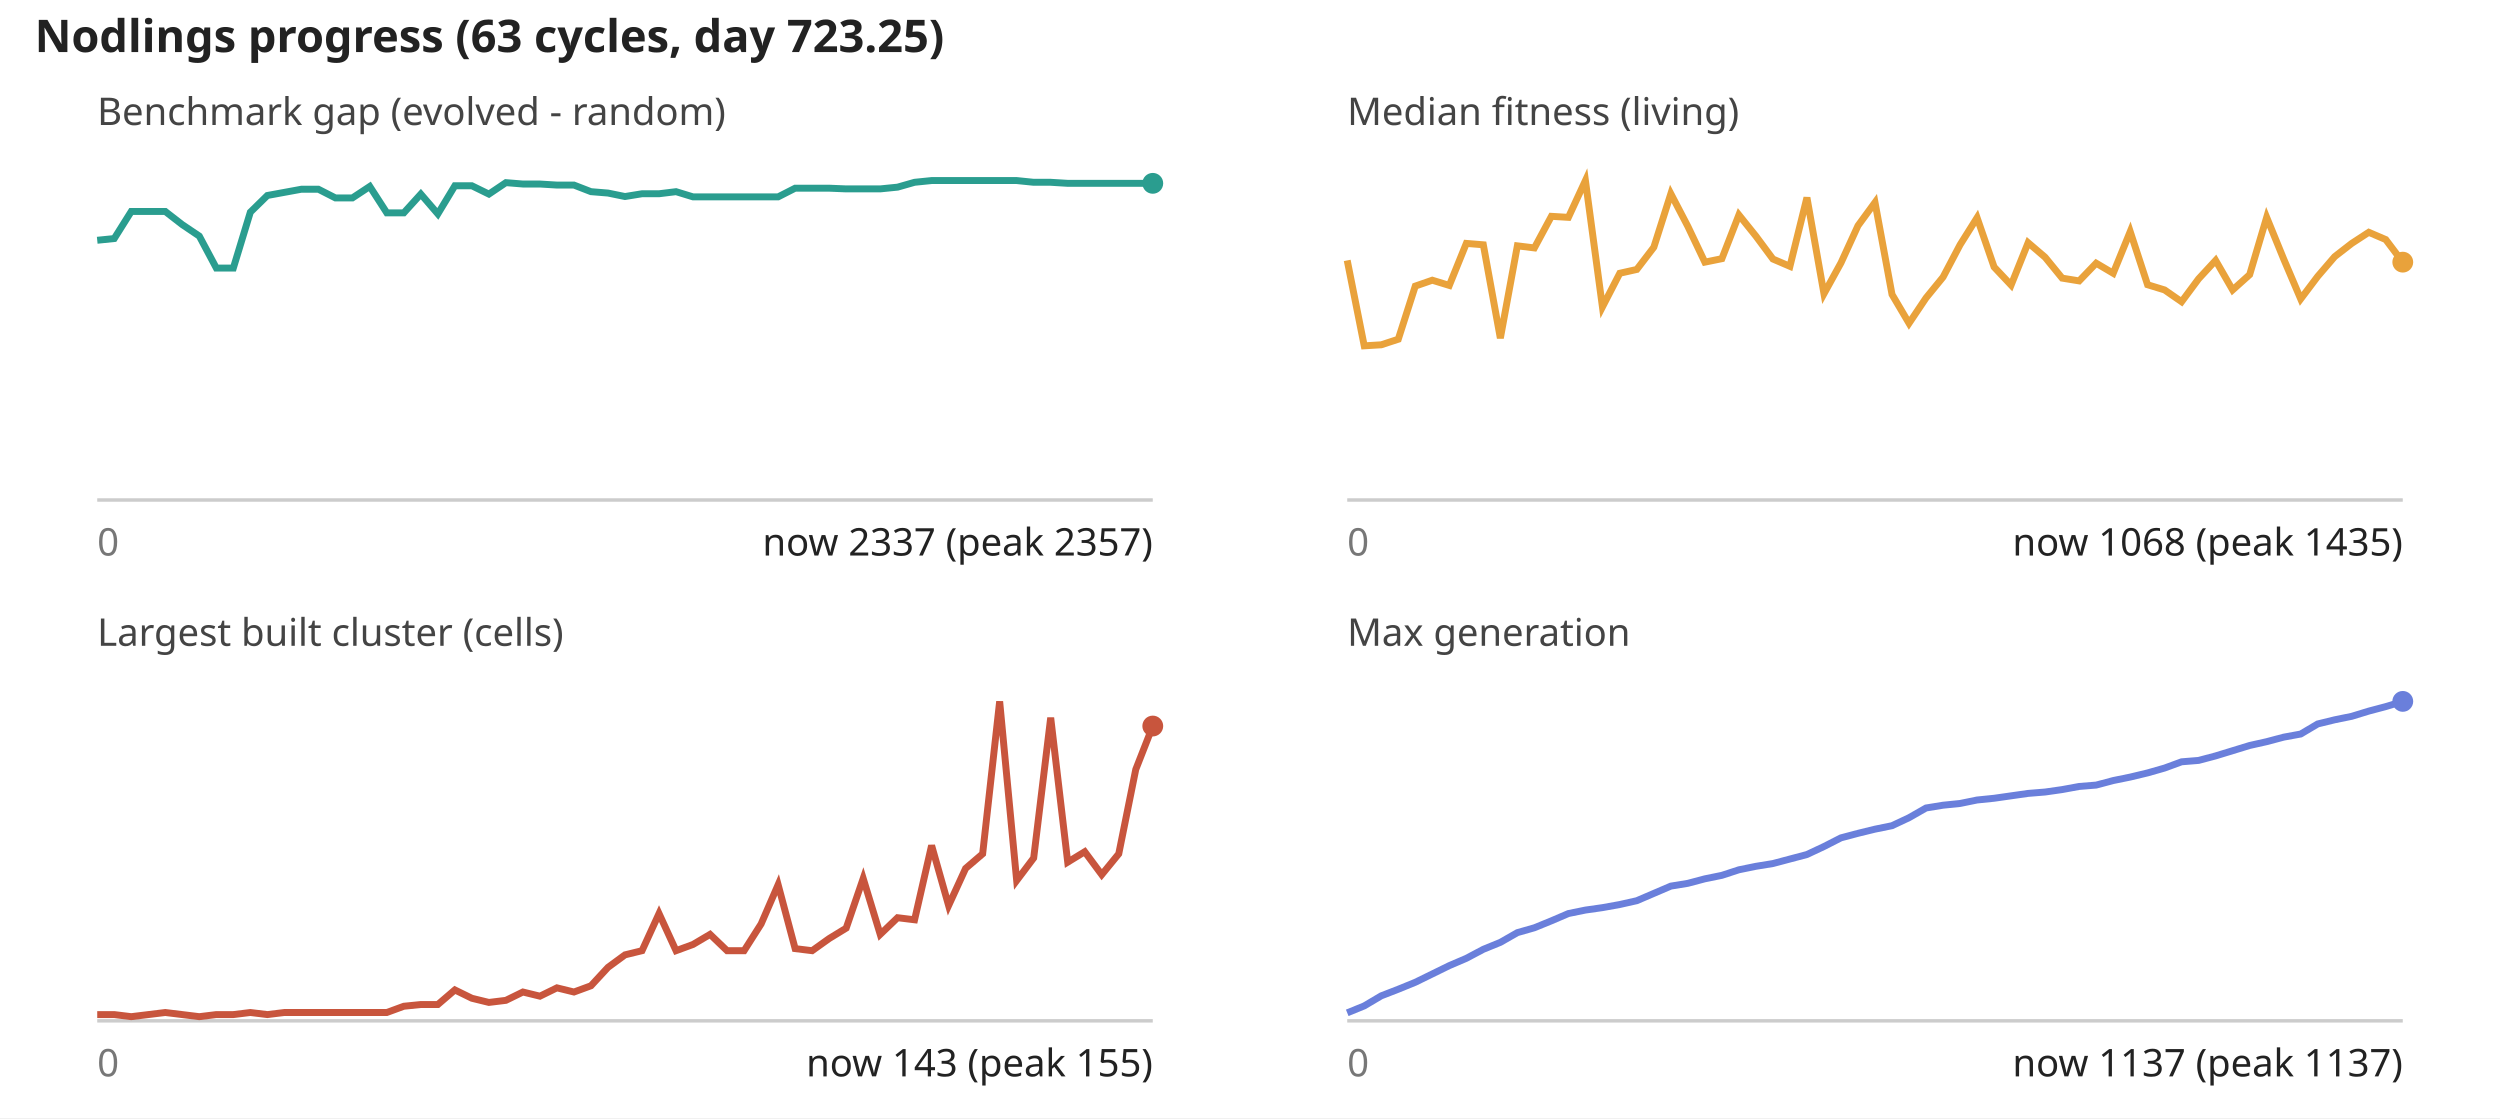
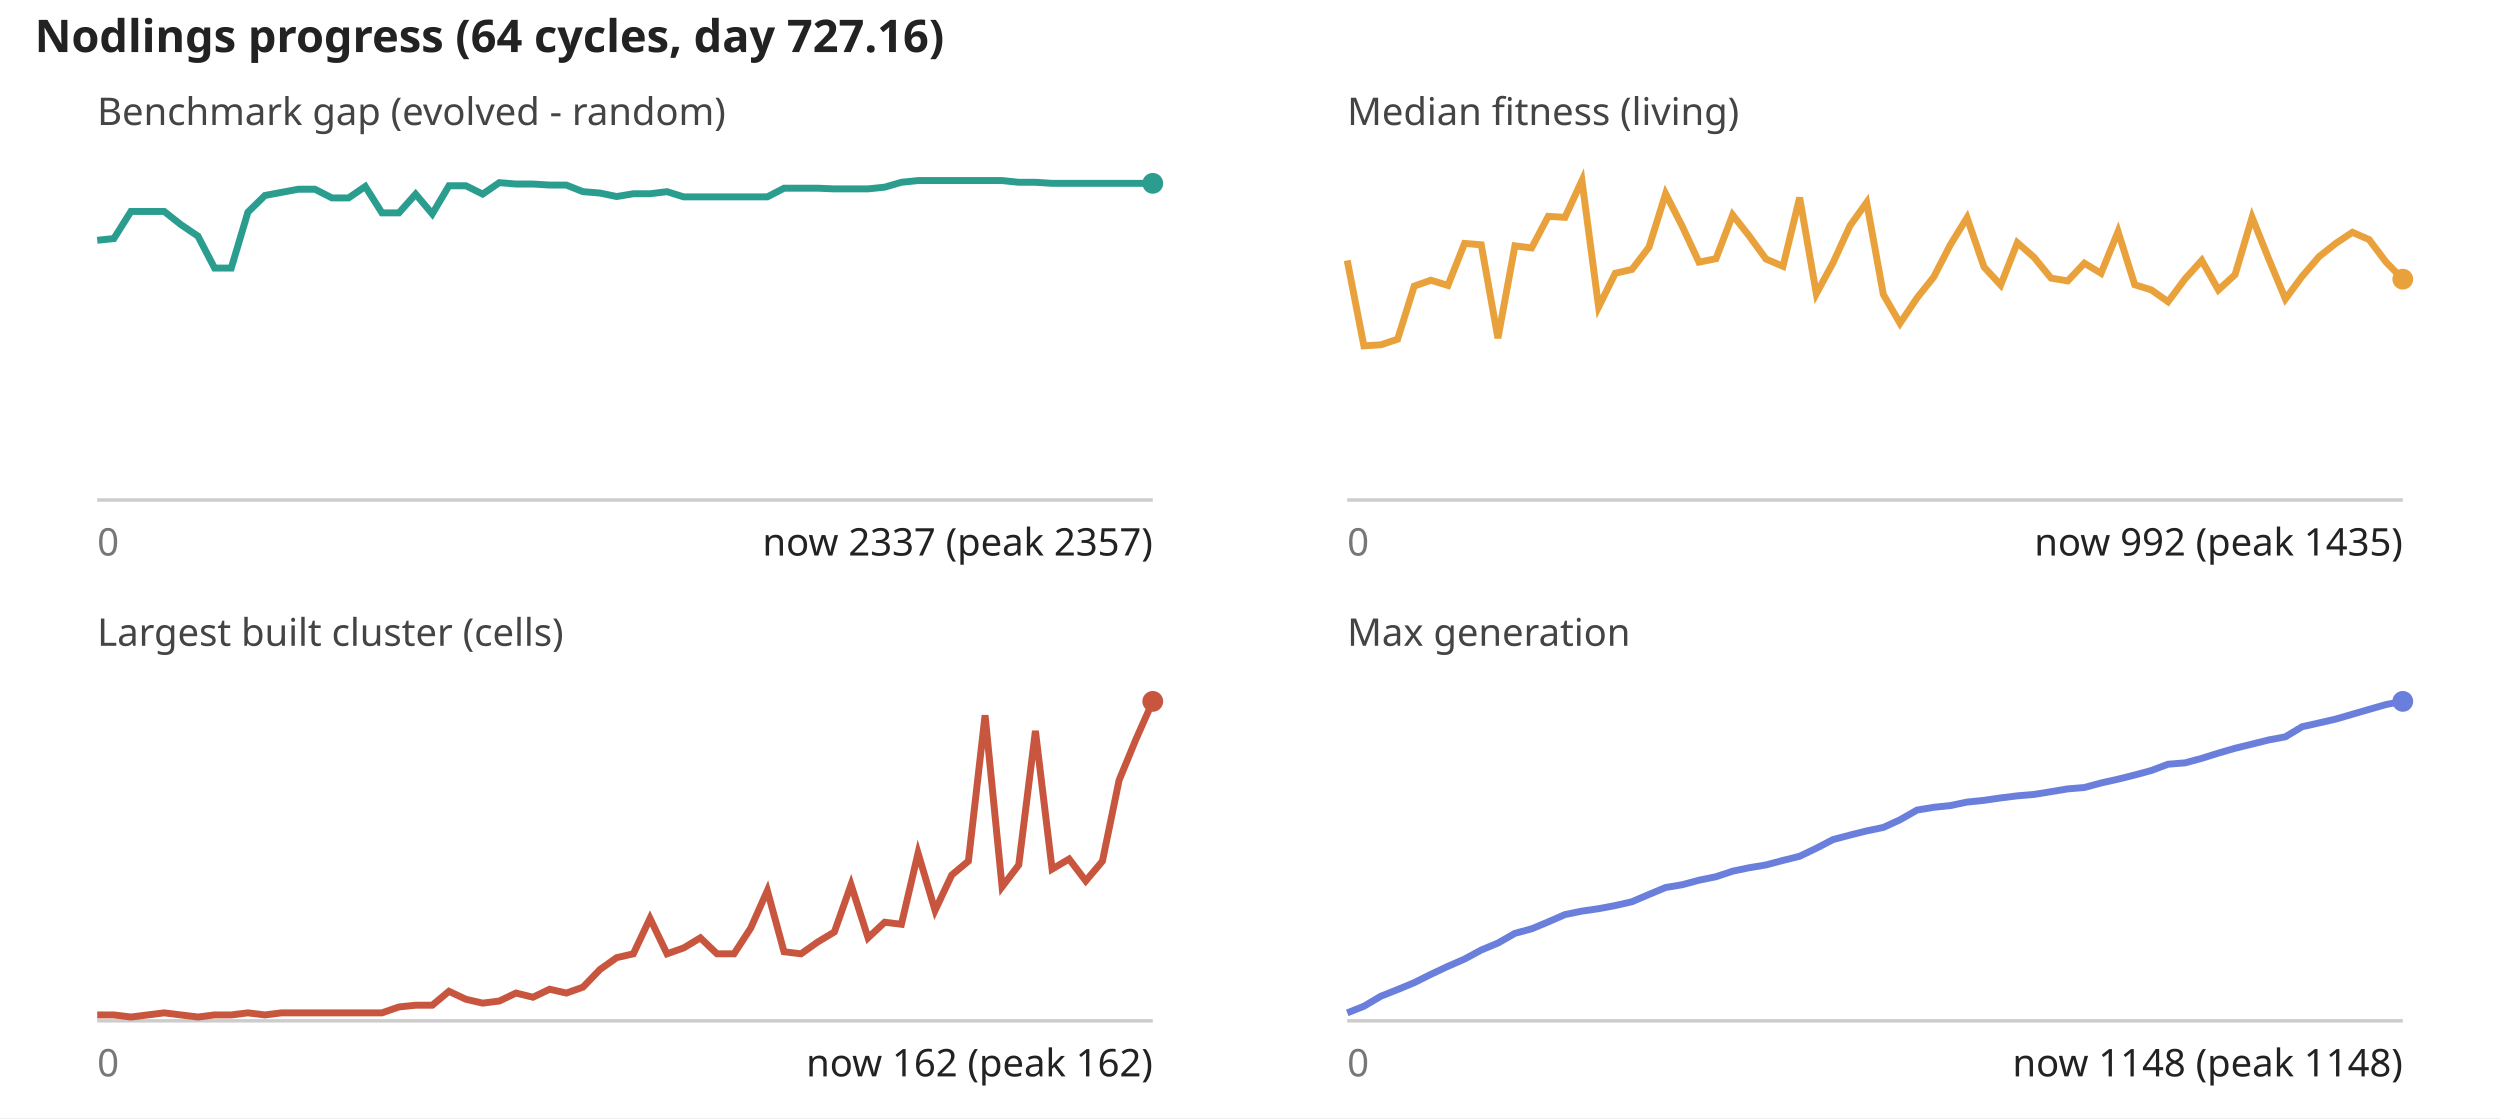
<svg xmlns="http://www.w3.org/2000/svg" viewBox="0 0 720 322" font-family="sans-serif" font-size="11">
  <rect width="100%" height="100%" fill="#fff" />
-   <text x="10" y="15" font-size="13" font-weight="bold" fill="#222">Nodlings progress (63 cycles, day 723.25)</text>
+   <text x="10" y="15" font-size="13" font-weight="bold" fill="#222">Nodlings progress (64 cycles, day 727.16)</text>
  <text x="28" y="36" fill="#444">Benchmark gap (evolved - random)</text>
  <line x1="28" y1="144" x2="332" y2="144" stroke="#ccc" />
-   <polyline fill="none" stroke="#2a9d8f" stroke-width="2" points="28.0,69.2 32.9,68.7 37.8,60.9 42.7,60.9 47.6,60.9 52.5,64.7 57.4,68.0 62.3,77.2 67.2,77.2 72.1,61.1 77.0,56.3 81.9,55.4 86.8,54.5 91.7,54.5 96.6,57.0 101.5,57.0 106.5,53.7 111.4,61.3 116.3,61.3 121.2,55.9 126.1,61.6 131.0,53.5 135.9,53.5 140.8,55.9 145.7,52.6 150.6,53.0 155.5,53.0 160.4,53.3 165.3,53.3 170.2,55.2 175.1,55.6 180.0,56.6 184.9,55.8 189.8,55.8 194.7,55.2 199.6,56.7 204.5,56.7 209.4,56.7 214.3,56.7 219.2,56.7 224.1,56.7 229.0,54.2 233.9,54.2 238.8,54.2 243.7,54.4 248.6,54.4 253.5,54.4 258.5,53.9 263.4,52.5 268.3,52.0 273.2,52.0 278.1,52.0 283.0,52.0 287.9,52.0 292.8,52.0 297.7,52.5 302.6,52.5 307.5,52.8 312.4,52.8 317.3,52.8 322.2,52.8 327.1,52.8 332.0,52.8" />
+   <polyline fill="none" stroke="#2a9d8f" stroke-width="2" points="28.0,69.2 32.8,68.7 37.7,60.9 42.5,60.9 47.3,60.9 52.1,64.7 57.0,68.0 61.8,77.2 66.6,77.2 71.4,61.1 76.3,56.3 81.1,55.4 85.9,54.5 90.7,54.5 95.6,57.0 100.4,57.0 105.2,53.7 110.0,61.3 114.9,61.3 119.7,55.9 124.5,61.6 129.3,53.5 134.2,53.5 139.0,55.9 143.8,52.6 148.6,53.0 153.5,53.0 158.3,53.3 163.1,53.3 167.9,55.2 172.8,55.6 177.6,56.6 182.4,55.8 187.2,55.8 192.1,55.2 196.9,56.7 201.7,56.7 206.5,56.7 211.4,56.7 216.2,56.7 221.0,56.7 225.8,54.2 230.7,54.2 235.5,54.2 240.3,54.4 245.1,54.4 250.0,54.4 254.8,53.9 259.6,52.5 264.4,52.0 269.3,52.0 274.1,52.0 278.9,52.0 283.7,52.0 288.6,52.0 293.4,52.5 298.2,52.5 303.0,52.8 307.9,52.8 312.7,52.8 317.5,52.8 322.3,52.8 327.2,52.8 332.0,52.8" />
  <circle cx="332.0" cy="52.8" r="3" fill="#2a9d8f" />
  <text x="28" y="160" fill="#777">0</text>
  <text x="332" y="160" text-anchor="end" fill="#222">now 2337 (peak 2357)</text>
  <text x="388" y="36" fill="#444">Median fitness (living)</text>
  <line x1="388" y1="144" x2="692" y2="144" stroke="#ccc" />
-   <polyline fill="none" stroke="#e9a23b" stroke-width="2" points="388.0,75.0 392.9,99.6 397.8,99.3 402.7,97.7 407.6,82.4 412.5,80.7 417.4,82.2 422.3,70.1 427.2,70.5 432.1,97.4 437.0,70.8 441.9,71.4 446.8,62.3 451.7,62.6 456.6,52.0 461.5,88.4 466.5,78.7 471.4,77.6 476.3,71.2 481.2,55.8 486.1,65.2 491.0,75.5 495.9,74.5 500.8,61.9 505.7,68.0 510.6,74.6 515.5,76.7 520.4,56.9 525.3,84.6 530.2,75.7 535.1,65.0 540.0,58.3 544.9,84.8 549.8,93.1 554.7,85.8 559.6,79.8 564.5,70.5 569.4,62.7 574.3,76.9 579.2,82.1 584.1,69.9 589.0,74.1 593.9,80.1 598.8,80.9 603.7,75.8 608.6,78.7 613.5,66.7 618.5,82.0 623.4,83.5 628.3,86.9 633.2,80.3 638.1,75.0 643.0,83.5 647.9,79.1 652.8,62.6 657.7,74.6 662.6,86.1 667.5,79.6 672.4,73.9 677.3,70.1 682.2,66.9 687.1,69.0 692.0,75.5" />
-   <circle cx="692.0" cy="75.5" r="3" fill="#e9a23b" />
+   <polyline fill="none" stroke="#e9a23b" stroke-width="2" points="388.0,75.0 392.8,99.6 397.7,99.3 402.5,97.7 407.3,82.4 412.1,80.7 417.0,82.2 421.8,70.1 426.6,70.5 431.4,97.4 436.3,70.8 441.1,71.4 445.9,62.3 450.7,62.6 455.6,52.0 460.4,88.4 465.2,78.7 470.0,77.6 474.9,71.2 479.7,55.8 484.5,65.2 489.3,75.5 494.2,74.5 499.0,61.9 503.8,68.0 508.6,74.6 513.5,76.7 518.3,56.9 523.1,84.6 527.9,75.7 532.8,65.0 537.6,58.3 542.4,84.8 547.2,93.1 552.1,85.8 556.9,79.8 561.7,70.5 566.5,62.7 571.4,76.9 576.2,82.1 581.0,69.9 585.8,74.1 590.7,80.1 595.5,80.9 600.3,75.8 605.1,78.7 610.0,66.7 614.8,82.0 619.6,83.5 624.4,86.9 629.3,80.3 634.1,75.0 638.9,83.5 643.7,79.1 648.6,62.6 653.4,74.6 658.2,86.1 663.0,79.6 667.9,73.9 672.7,70.1 677.5,66.9 682.3,69.0 687.2,75.5 692.0,80.4" />
+   <circle cx="692.0" cy="80.4" r="3" fill="#e9a23b" />
  <text x="388" y="160" fill="#777">0</text>
-   <text x="692" y="160" text-anchor="end" fill="#222">now 1068 (peak 1435)</text>
+   <text x="692" y="160" text-anchor="end" fill="#222">now 992 (peak 1435)</text>
  <text x="28" y="186" fill="#444">Largest built cluster (cells)</text>
  <line x1="28" y1="294" x2="332" y2="294" stroke="#ccc" />
-   <polyline fill="none" stroke="#c8553d" stroke-width="2" points="28.0,292.2 32.9,292.2 37.8,292.8 42.7,292.2 47.6,291.6 52.5,292.2 57.4,292.8 62.3,292.2 67.2,292.2 72.1,291.6 77.0,292.2 81.9,291.6 86.8,291.6 91.7,291.6 96.6,291.6 101.5,291.6 106.5,291.6 111.4,291.6 116.3,289.8 121.2,289.3 126.1,289.3 131.0,285.1 135.9,287.5 140.8,288.7 145.7,288.1 150.6,285.7 155.5,286.9 160.4,284.5 165.3,285.7 170.2,283.9 175.1,278.6 180.0,275.0 184.9,273.8 189.8,263.1 194.7,273.8 199.6,272.0 204.5,269.1 209.4,273.8 214.3,273.8 219.2,266.1 224.1,254.8 229.0,273.2 233.9,273.8 238.8,270.3 243.7,267.3 248.6,253.0 253.5,269.1 258.5,264.3 263.4,264.9 268.3,243.5 273.2,260.8 278.1,250.1 283.0,245.9 287.9,202.0 292.8,253.6 297.7,247.1 302.6,206.7 307.5,248.3 312.4,245.3 317.3,251.9 322.2,245.9 327.1,221.6 332.0,209.1" />
-   <circle cx="332.0" cy="209.1" r="3" fill="#c8553d" />
+   <polyline fill="none" stroke="#c8553d" stroke-width="2" points="28.0,292.3 32.8,292.3 37.7,292.9 42.5,292.3 47.3,291.7 52.1,292.3 57.0,292.9 61.8,292.3 66.6,292.3 71.4,291.7 76.3,292.3 81.1,291.7 85.9,291.7 90.7,291.7 95.6,291.7 100.4,291.7 105.2,291.7 110.0,291.7 114.9,290.0 119.7,289.5 124.5,289.5 129.3,285.5 134.2,287.8 139.0,288.9 143.8,288.3 148.6,286.0 153.5,287.2 158.3,284.9 163.1,286.0 167.9,284.3 172.8,279.2 177.6,275.8 182.4,274.7 187.2,264.5 192.1,274.7 196.9,273.0 201.7,270.1 206.5,274.7 211.4,274.7 216.2,267.3 221.0,256.5 225.8,274.1 230.7,274.7 235.5,271.3 240.3,268.4 245.1,254.8 250.0,270.1 254.8,265.6 259.6,266.2 264.4,245.7 269.3,262.2 274.1,252.0 278.9,248.0 283.7,206.0 288.6,255.4 293.4,249.1 298.2,210.5 303.0,250.3 307.9,247.4 312.7,253.7 317.5,248.0 322.3,224.7 327.2,212.8 332.0,202.0" />
+   <circle cx="332.0" cy="202.0" r="3" fill="#c8553d" />
  <text x="28" y="310" fill="#777">0</text>
-   <text x="332" y="310" text-anchor="end" fill="#222">now 143 (peak 155)</text>
+   <text x="332" y="310" text-anchor="end" fill="#222">now 162 (peak 162)</text>
  <text x="388" y="186" fill="#444">Max generation</text>
  <line x1="388" y1="294" x2="692" y2="294" stroke="#ccc" />
-   <polyline fill="none" stroke="#6a7fdb" stroke-width="2" points="388.0,291.7 392.9,289.7 397.8,286.8 402.7,284.9 407.6,282.9 412.5,280.5 417.4,278.1 422.3,276.0 427.2,273.4 432.1,271.4 437.0,268.6 441.9,267.2 446.8,265.2 451.7,263.1 456.6,262.1 461.5,261.4 466.5,260.5 471.4,259.4 476.3,257.3 481.2,255.2 486.1,254.4 491.0,253.1 495.9,252.1 500.8,250.5 505.7,249.5 510.6,248.7 515.5,247.4 520.4,246.1 525.3,243.8 530.2,241.3 535.1,240.0 540.0,238.8 544.9,237.8 549.8,235.5 554.7,232.7 559.6,231.9 564.5,231.4 569.4,230.4 574.3,229.9 579.2,229.2 584.1,228.5 589.0,228.1 593.9,227.4 598.8,226.5 603.7,226.1 608.6,224.8 613.5,223.8 618.5,222.6 623.4,221.2 628.3,219.4 633.2,219.0 638.1,217.7 643.0,216.2 647.9,214.7 652.8,213.6 657.7,212.3 662.6,211.4 667.5,208.5 672.4,207.3 677.3,206.3 682.2,204.8 687.1,203.5 692.0,202.0" />
+   <polyline fill="none" stroke="#6a7fdb" stroke-width="2" points="388.0,291.7 392.8,289.8 397.7,286.9 402.5,285.0 407.3,283.0 412.1,280.6 417.0,278.3 421.8,276.2 426.6,273.6 431.4,271.6 436.3,268.8 441.1,267.5 445.9,265.5 450.7,263.4 455.6,262.4 460.4,261.7 465.2,260.8 470.0,259.7 474.9,257.6 479.7,255.6 484.5,254.8 489.3,253.5 494.2,252.5 499.0,250.9 503.8,249.9 508.6,249.1 513.5,247.8 518.3,246.6 523.1,244.3 527.9,241.8 532.8,240.5 537.6,239.3 542.4,238.3 547.2,236.1 552.1,233.3 556.9,232.5 561.7,232.0 566.5,231.0 571.4,230.5 576.2,229.8 581.0,229.2 585.8,228.8 590.7,228.0 595.5,227.2 600.3,226.8 605.1,225.5 610.0,224.4 614.8,223.2 619.6,221.9 624.4,220.1 629.3,219.7 634.1,218.4 638.9,216.9 643.7,215.5 648.6,214.3 653.4,213.1 658.2,212.2 663.0,209.3 667.9,208.2 672.7,207.1 677.5,205.7 682.3,204.3 687.2,202.9 692.0,202.0" />
  <circle cx="692.0" cy="202.0" r="3" fill="#6a7fdb" />
  <text x="388" y="310" fill="#777">0</text>
-   <text x="692" y="310" text-anchor="end" fill="#222">now 1137 (peak 1137)</text>
+   <text x="692" y="310" text-anchor="end" fill="#222">now 1148 (peak 1148)</text>
</svg>
